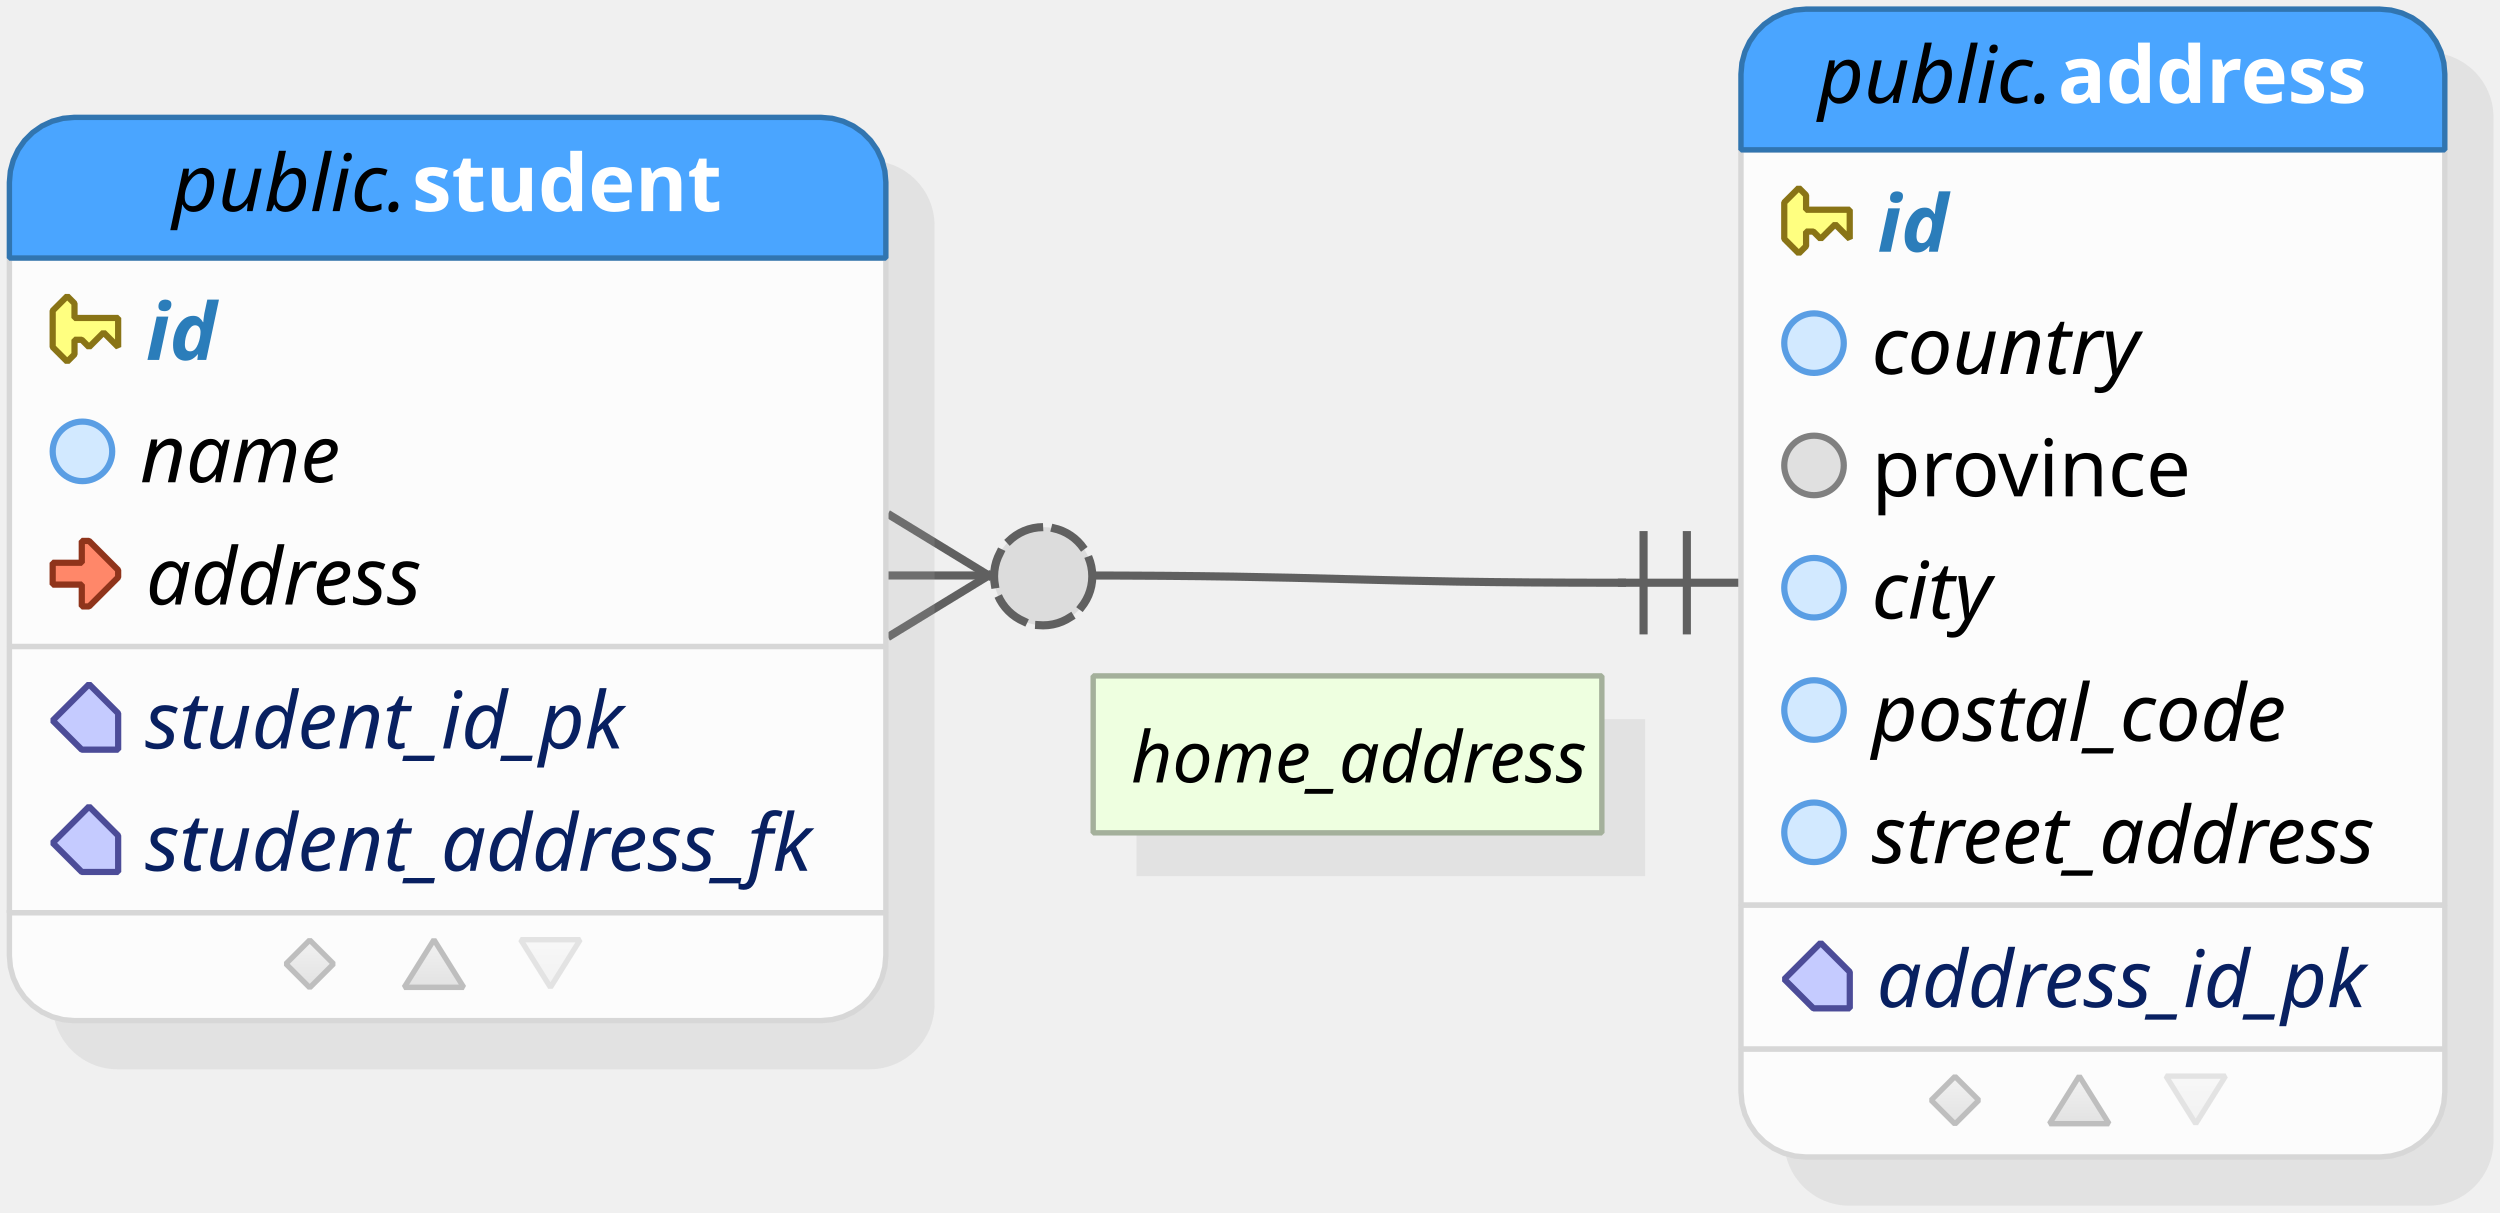
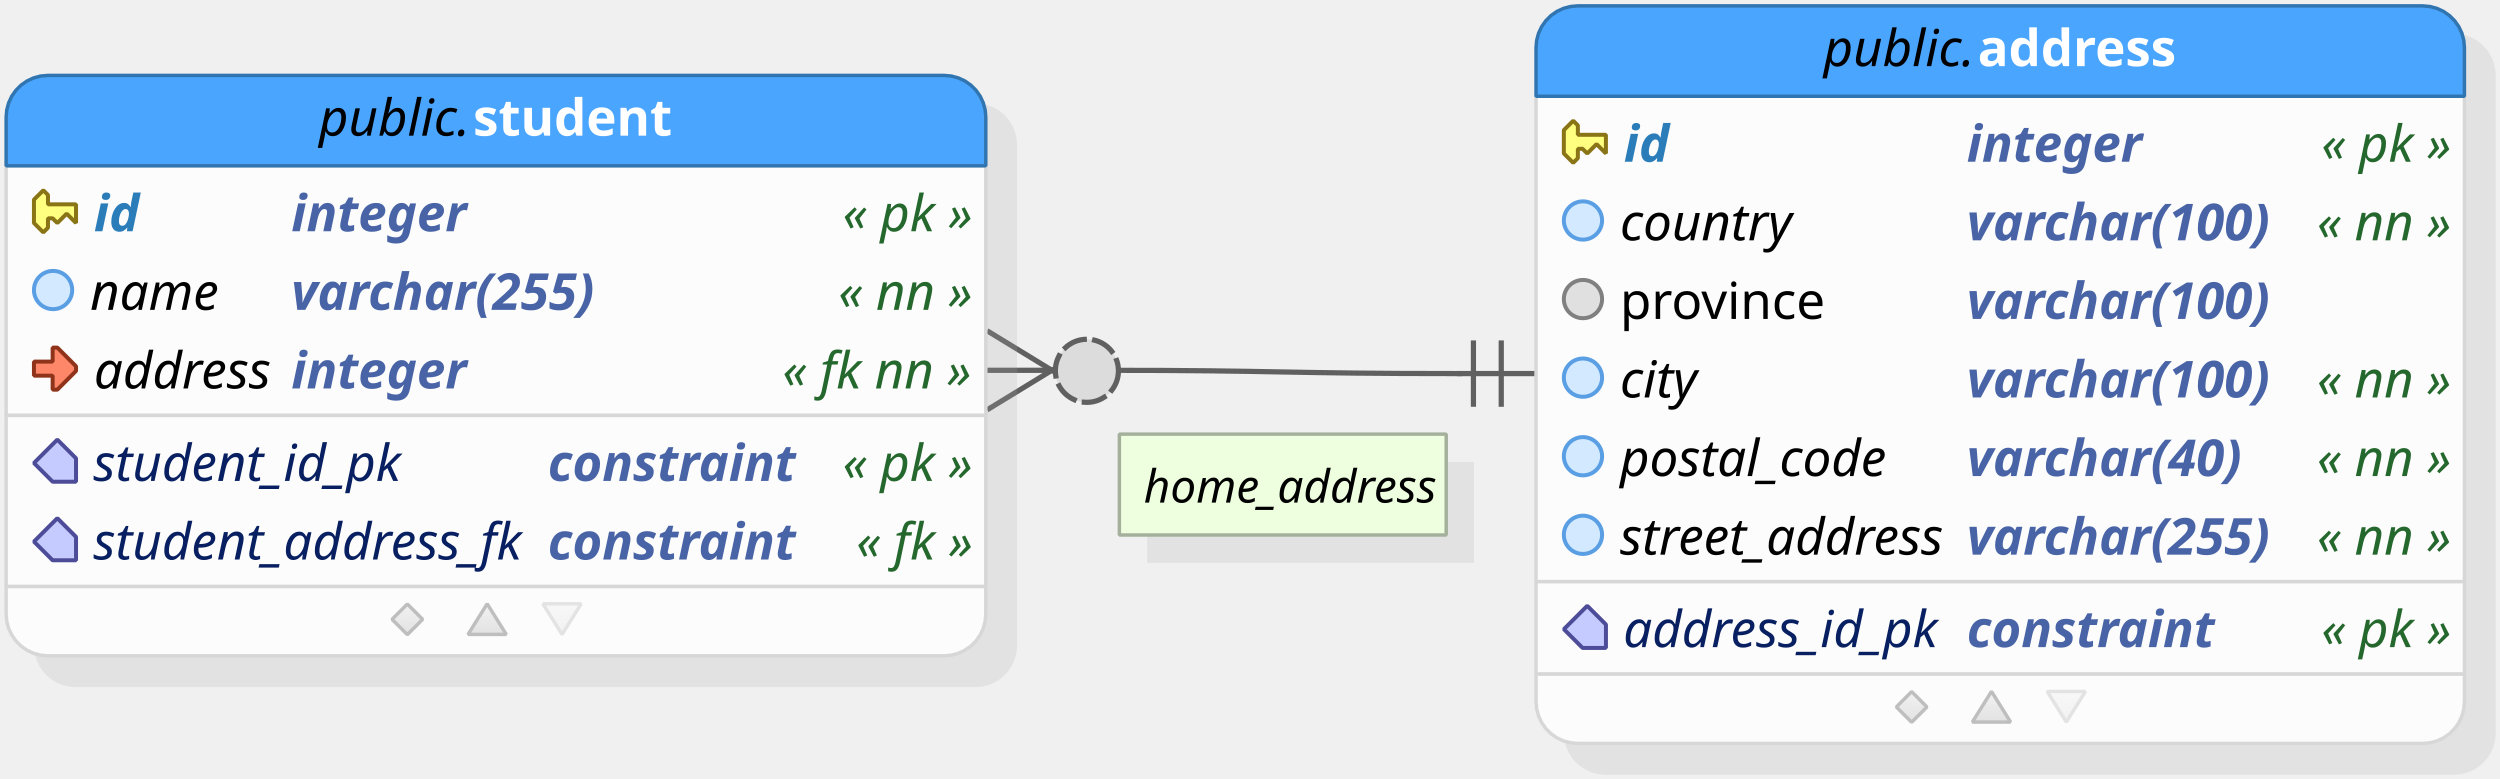
- <svg xmlns="http://www.w3.org/2000/svg" xmlns:xlink="http://www.w3.org/1999/xlink" height="224pt" viewBox="0 0 462 224" width="462pt">
+ <svg xmlns="http://www.w3.org/2000/svg" xmlns:xlink="http://www.w3.org/1999/xlink" height="224pt" viewBox="0 0 719 224" width="719pt">
  <linearGradient id="a" x2="0" y2="1">
    <stop offset="0" stop-color="#a9a9a9" stop-opacity=".196" />
    <stop offset="1" stop-color="#a9a9a9" stop-opacity=".196" />
  </linearGradient>
  <linearGradient id="b" x2="0" y2="1">
    <stop offset="0" stop-color="#fcfcfc" />
    <stop offset="1" stop-color="#fcfcfc" />
  </linearGradient>
  <linearGradient id="c" x2="0" y2="1">
    <stop offset="0" stop-color="#ffff80" />
    <stop offset="1" stop-color="#ffff80" />
  </linearGradient>
  <linearGradient id="d" x2="0" y2="1">
    <stop offset="0" stop-color="#d2e9ff" />
    <stop offset="1" stop-color="#d2e9ff" />
  </linearGradient>
  <linearGradient id="e" x2="0" y2="1">
    <stop offset="0" stop-color="#c5cbff" />
    <stop offset="1" stop-color="#c5cbff" />
  </linearGradient>
  <linearGradient id="f" x2="0" y2="1">
    <stop offset="0" stop-color="#f3f3f3" />
    <stop offset="1" stop-color="#e1e1e1" />
  </linearGradient>
  <linearGradient id="g" x2="0" y2="1">
    <stop offset="0" stop-color="#4aa5ff" />
    <stop offset="1" stop-color="#4aa5ff" />
  </linearGradient>
-   <linearGradient id="h" gradientTransform="matrix(.99946 0 0 1.0005 183.71 97.415)" gradientUnits="userSpaceOnUse" x1="-.75" x2="-.75" y1="-.78" y2="18.89">
+   <linearGradient id="h" gradientTransform="matrix(.99946 0 0 1.0005 303.51 97.568)" gradientUnits="userSpaceOnUse" x1="-.75" x2="-.75" y1="-.78" y2="18.89">
    <stop offset="0" stop-color="#dcdcdc" />
    <stop offset="1" stop-color="#dcdcdc" />
  </linearGradient>
-   <linearGradient id="i" gradientTransform="matrix(1.8004 0 0 .55544 210.02 132.91)" gradientUnits="userSpaceOnUse" x2="0" xlink:href="#a" y2="52.211" />
-   <linearGradient id="j" gradientTransform="matrix(1.7795 0 0 .56195 202.02 124.91)" gradientUnits="userSpaceOnUse" x1="-.281" x2="-.281" y1="-.89" y2="52.496">
+   <linearGradient id="i" gradientTransform="matrix(1.8004 0 0 .55544 329.93 132.86)" gradientUnits="userSpaceOnUse" x2="0" xlink:href="#a" y2="52.211" />
+   <linearGradient id="j" gradientTransform="matrix(1.7795 0 0 .56195 321.93 124.86)" gradientUnits="userSpaceOnUse" x1="-.281" x2="-.281" y1="-.89" y2="52.496">
    <stop offset="0" stop-color="#eeffe0" />
    <stop offset="1" stop-color="#eeffe0" />
  </linearGradient>
-   <linearGradient id="k" gradientTransform="matrix(.78422 0 0 1.2751 329.73 9.688)" gradientUnits="userSpaceOnUse" x2="0" xlink:href="#a" y2="167.14" />
-   <linearGradient id="l" gradientTransform="matrix(.96552 0 0 1.0357 321.73 27.688)" gradientUnits="userSpaceOnUse" x1="-.518" x2="-.518" xlink:href="#b" y1="-.483" y2="135.27" />
-   <linearGradient id="m" gradientTransform="matrix(2.1792 0 0 .45888 321.73 167.29)" gradientUnits="userSpaceOnUse" x1="-.229" x2="-.229" xlink:href="#b" y1="-1.09" y2="59.057" />
-   <linearGradient id="n" gradientTransform="matrix(.99738 0 0 1.0026 329.73 34.728)" gradientUnits="userSpaceOnUse" x1="-.577" x2="-.577" xlink:href="#c" y1="-.811" y2="12.474" />
-   <linearGradient id="o" gradientUnits="userSpaceOnUse" x1="329.16" x2="329.16" xlink:href="#d" y1="57.338" y2="69.488" />
-   <linearGradient id="p" gradientUnits="userSpaceOnUse" x1="329.16" x2="329.16" y1="79.938" y2="92.088">
+   <linearGradient id="k" gradientTransform="matrix(1.1214 0 0 .89174 449.76 9.688)" gradientUnits="userSpaceOnUse" x2="0" xlink:href="#a" y2="239" />
+   <linearGradient id="l" gradientTransform="matrix(1.3807 0 0 .72429 441.76 27.688)" gradientUnits="userSpaceOnUse" x1="-.362" x2="-.362" xlink:href="#b" y1="-.69" y2="193.43" />
+   <linearGradient id="m" gradientTransform="matrix(3.1162 0 0 .32091 441.76 167.29)" gradientUnits="userSpaceOnUse" x1="-.16" x2="-.16" xlink:href="#b" y1="-1.558" y2="84.449" />
+   <linearGradient id="n" gradientTransform="matrix(.99738 0 0 1.0026 449.76 34.728)" gradientUnits="userSpaceOnUse" x1="-.577" x2="-.577" xlink:href="#c" y1="-.811" y2="12.474" />
+   <linearGradient id="o" gradientUnits="userSpaceOnUse" x1="449.19" x2="449.19" xlink:href="#d" y1="57.338" y2="69.488" />
+   <linearGradient id="p" gradientUnits="userSpaceOnUse" x1="449.19" x2="449.19" y1="79.938" y2="92.088">
    <stop offset="0" stop-color="#e0e0e0" />
    <stop offset="1" stop-color="#e0e0e0" />
  </linearGradient>
-   <linearGradient id="q" gradientUnits="userSpaceOnUse" x1="329.16" x2="329.16" xlink:href="#d" y1="102.54" y2="114.69" />
-   <linearGradient id="r" gradientUnits="userSpaceOnUse" x1="329.16" x2="329.16" xlink:href="#d" y1="125.14" y2="137.29" />
-   <linearGradient id="s" gradientUnits="userSpaceOnUse" x1="329.16" x2="329.16" xlink:href="#d" y1="147.74" y2="159.89" />
-   <linearGradient id="t" gradientTransform="matrix(.98481 0 0 1.0154 329.73 174.24)" gradientUnits="userSpaceOnUse" x1="-.413" x2="-.413" xlink:href="#e" y1="-.801" y2="12.483" />
-   <linearGradient id="u" gradientTransform="matrix(2.5028 0 0 .39955 321.73 193.89)" gradientUnits="userSpaceOnUse" x1="-.2" x2="-.2" xlink:href="#b" y1="-1.251" y2="51.118" />
-   <linearGradient id="v" gradientTransform="matrix(1.1144 0 0 .89736 400.27 198.86)" gradientUnits="userSpaceOnUse" x1="-.618" x2="-.618" xlink:href="#f" y1="-.768" y2="10.102" />
-   <linearGradient id="w" gradientTransform="matrix(1.0891 0 0 .9182 378.75 198.86)" gradientUnits="userSpaceOnUse" x1="-.389" x2="-.389" xlink:href="#f" y1="-.75" y2="10.128" />
-   <linearGradient id="x" gradientTransform="matrix(.98191 0 0 1.0184 356.88 198.92)" gradientUnits="userSpaceOnUse" x1="-.36" x2="-.36" xlink:href="#f" y1="-.694" y2="8.988" />
-   <linearGradient id="y" gradientTransform="matrix(2.2036 0 0 .45379 321.73 1.688)" gradientUnits="userSpaceOnUse" x1="-.246" x2="-.246" xlink:href="#g" y1="-1.102" y2="58.397" />
-   <linearGradient id="z" gradientTransform="matrix(.98514 0 0 1.0151 9.7348 29.688)" gradientUnits="userSpaceOnUse" x2="0" xlink:href="#a" y2="165.43" />
-   <linearGradient id="A" gradientTransform="matrix(1.4962 0 0 .66836 1.7348 47.688)" gradientUnits="userSpaceOnUse" x1="-.334" x2="-.334" xlink:href="#b" y1="-.748" y2="108.18" />
-   <linearGradient id="B" gradientTransform="matrix(1.8018 0 0 .555 1.7348 119.49)" gradientUnits="userSpaceOnUse" x1="-.278" x2="-.278" xlink:href="#b" y1="-.901" y2="89.549" />
-   <linearGradient id="C" gradientTransform="matrix(.99738 0 0 1.0026 9.7348 54.728)" gradientUnits="userSpaceOnUse" x1="-.577" x2="-.577" xlink:href="#c" y1="-.811" y2="12.474" />
-   <linearGradient id="D" gradientUnits="userSpaceOnUse" x1="9.16" x2="9.16" xlink:href="#d" y1="77.338" y2="89.488" />
-   <linearGradient id="E" gradientUnits="userSpaceOnUse" x1="9.16" x2="9.16" y1="99.388" y2="112.64">
+   <linearGradient id="q" gradientUnits="userSpaceOnUse" x1="449.19" x2="449.19" xlink:href="#d" y1="102.54" y2="114.69" />
+   <linearGradient id="r" gradientUnits="userSpaceOnUse" x1="449.19" x2="449.19" xlink:href="#d" y1="125.14" y2="137.29" />
+   <linearGradient id="s" gradientUnits="userSpaceOnUse" x1="449.19" x2="449.19" xlink:href="#d" y1="147.74" y2="159.89" />
+   <linearGradient id="t" gradientTransform="matrix(.98481 0 0 1.0154 449.76 174.24)" gradientUnits="userSpaceOnUse" x1="-.413" x2="-.413" xlink:href="#e" y1="-.801" y2="12.483" />
+   <linearGradient id="u" gradientTransform="matrix(3.5789 0 0 .27941 441.76 193.89)" gradientUnits="userSpaceOnUse" x1="-.14" x2="-.14" xlink:href="#b" y1="-1.79" y2="73.096" />
+   <linearGradient id="v" gradientTransform="matrix(1.1144 0 0 .89736 588.77 198.86)" gradientUnits="userSpaceOnUse" x1="-.618" x2="-.618" xlink:href="#f" y1="-.768" y2="10.102" />
+   <linearGradient id="w" gradientTransform="matrix(1.0891 0 0 .9182 567.25 198.86)" gradientUnits="userSpaceOnUse" x1="-.389" x2="-.389" xlink:href="#f" y1="-.75" y2="10.128" />
+   <linearGradient id="x" gradientTransform="matrix(.98191 0 0 1.0184 545.39 198.92)" gradientUnits="userSpaceOnUse" x1="-.36" x2="-.36" xlink:href="#f" y1="-.694" y2="8.988" />
+   <linearGradient id="y" gradientTransform="matrix(3.1509 0 0 .31737 441.76 1.688)" gradientUnits="userSpaceOnUse" x1="-.172" x2="-.172" xlink:href="#g" y1="-1.575" y2="83.498" />
+   <linearGradient id="z" gradientTransform="matrix(1.2976 0 0 .77065 9.7643 29.688)" gradientUnits="userSpaceOnUse" x2="0" xlink:href="#a" y2="217.9" />
+   <linearGradient id="A" gradientTransform="matrix(1.9708 0 0 .50742 1.7643 47.688)" gradientUnits="userSpaceOnUse" x1="-.254" x2="-.254" xlink:href="#b" y1="-.985" y2="142.49" />
+   <linearGradient id="B" gradientTransform="matrix(2.3733 0 0 .42136 1.7643 119.49)" gradientUnits="userSpaceOnUse" x1="-.211" x2="-.211" xlink:href="#b" y1="-1.187" y2="117.95" />
+   <linearGradient id="C" gradientTransform="matrix(.99738 0 0 1.0026 9.7643 54.728)" gradientUnits="userSpaceOnUse" x1="-.577" x2="-.577" xlink:href="#c" y1="-.811" y2="12.474" />
+   <linearGradient id="D" gradientUnits="userSpaceOnUse" x1="9.189" x2="9.189" xlink:href="#d" y1="77.338" y2="89.488" />
+   <linearGradient id="E" gradientUnits="userSpaceOnUse" x1="9.189" x2="9.189" y1="99.388" y2="112.64">
    <stop offset="0" stop-color="#ff8769" />
    <stop offset="1" stop-color="#ff8769" />
  </linearGradient>
-   <linearGradient id="F" gradientTransform="matrix(.98481 0 0 1.0154 9.7348 126.44)" gradientUnits="userSpaceOnUse" x1="-.413" x2="-.413" xlink:href="#e" y1="-.801" y2="12.483" />
-   <linearGradient id="G" gradientTransform="matrix(.98481 0 0 1.0154 9.7348 149.04)" gradientUnits="userSpaceOnUse" x1="-.413" x2="-.413" xlink:href="#e" y1="-.801" y2="12.483" />
-   <linearGradient id="H" gradientTransform="matrix(2.7908 0 0 .35832 1.7348 168.69)" gradientUnits="userSpaceOnUse" x1="-.179" x2="-.179" xlink:href="#b" y1="-1.395" y2="57" />
-   <linearGradient id="I" gradientTransform="matrix(1.1144 0 0 .89736 96.22 173.66)" gradientUnits="userSpaceOnUse" x1="-.618" x2="-.618" xlink:href="#f" y1="-.768" y2="10.102" />
-   <linearGradient id="J" gradientTransform="matrix(1.0891 0 0 .9182 74.696 173.66)" gradientUnits="userSpaceOnUse" x1="-.389" x2="-.389" xlink:href="#f" y1="-.75" y2="10.128" />
-   <linearGradient id="K" gradientTransform="matrix(.98191 0 0 1.0184 52.835 173.72)" gradientUnits="userSpaceOnUse" x1="-.36" x2="-.36" xlink:href="#f" y1="-.694" y2="8.988" />
-   <linearGradient id="L" gradientTransform="matrix(2.4571 0 0 .40698 1.7348 21.688)" gradientUnits="userSpaceOnUse" x1="-.22" x2="-.22" xlink:href="#g" y1="-1.229" y2="65.114" />
+   <linearGradient id="F" gradientTransform="matrix(.98481 0 0 1.0154 9.7643 126.44)" gradientUnits="userSpaceOnUse" x1="-.413" x2="-.413" xlink:href="#e" y1="-.801" y2="12.483" />
+   <linearGradient id="G" gradientTransform="matrix(.98481 0 0 1.0154 9.7643 149.04)" gradientUnits="userSpaceOnUse" x1="-.413" x2="-.413" xlink:href="#e" y1="-.801" y2="12.483" />
+   <linearGradient id="H" gradientTransform="matrix(3.676 0 0 .27203 1.7643 168.69)" gradientUnits="userSpaceOnUse" x1="-.136" x2="-.136" xlink:href="#b" y1="-1.838" y2="75.079" />
+   <linearGradient id="I" gradientTransform="matrix(1.1144 0 0 .89736 156.14 173.66)" gradientUnits="userSpaceOnUse" x1="-.618" x2="-.618" xlink:href="#f" y1="-.768" y2="10.102" />
+   <linearGradient id="J" gradientTransform="matrix(1.0891 0 0 .9182 134.61 173.66)" gradientUnits="userSpaceOnUse" x1="-.389" x2="-.389" xlink:href="#f" y1="-.75" y2="10.128" />
+   <linearGradient id="K" gradientTransform="matrix(.98191 0 0 1.0184 112.75 173.72)" gradientUnits="userSpaceOnUse" x1="-.36" x2="-.36" xlink:href="#f" y1="-.694" y2="8.988" />
+   <linearGradient id="L" gradientTransform="matrix(3.2363 0 0 .30899 1.7643 21.688)" gradientUnits="userSpaceOnUse" x1="-.167" x2="-.167" xlink:href="#g" y1="-1.618" y2="85.762" />
  <g stroke="#606060" stroke-linecap="square" stroke-linejoin="bevel" stroke-width="1.5">
    <g fill="none">
-       <path d="m164.71 106.35h33" />
-       <path d="m197.71 106.35c51.014 0 51.014 1.343 102.03 1.343" />
-       <path d="m299.73 107.69h22" />
-       <g transform="translate(164.71 106.35)">
+       <path d="m284.51 106.5h33" />
+       <path d="m317.514 106.5c51.125 0 51.125.945 102.25.945" />
+       <path d="m419.76 107.44h22" />
+       <g transform="translate(284.51 106.5)">
        <path d="m18 0-18-11" />
        <path d="m18 0-18 11" />
      </g>
    </g>
-     <circle cx="192.78" cy="106.49" fill="url(#h)" fill-rule="evenodd" r="9.075" stroke-dasharray="6 3" />
+     <circle cx="312.59" cy="106.64" fill="url(#h)" fill-rule="evenodd" r="9.075" stroke-dasharray="6 3" />
    <g fill="none">
-       <path d="m0-8.8v17.6" transform="translate(311.73 107.69)" />
-       <path d="m0-8.8v17.6" transform="translate(303.73 107.69)" />
+       <path d="m0-8.8v17.6" transform="translate(431.76 107.44)" />
+       <path d="m0-8.8v17.6" transform="translate(423.76 107.44)" />
    </g>
  </g>
  <g fill-rule="evenodd">
-     <path d="m210.02 132.91h94v29h-94z" fill="url(#i)" />
-     <path d="m202.02 124.91h94v29h-94z" fill="url(#j)" stroke="#a4b09b" stroke-linecap="square" stroke-linejoin="bevel" />
-     <text style="font-family:Noto Sans;font-size:13.2;font-style:italic;font-weight:400;stroke-linecap:square;stroke-linejoin:bevel" x="209.017" y="144.6">home_address</text>
-     <path d="m329.73 21.688c0-6.627 5.373-12 12-12h107.07c6.627 0 12 5.373 12 12v189.12c0 6.627-5.373 12-12 12h-107.07c-6.627 0-12-5.373-12-12z" fill="url(#k)" />
+     <path d="m329.93 132.86h94v29h-94z" fill="url(#i)" />
+     <path d="m321.93 124.86h94v29h-94z" fill="url(#j)" stroke="#a4b09b" stroke-linecap="square" stroke-linejoin="bevel" />
+     <text style="font-family:Noto Sans;font-size:13.2;font-style:italic;font-weight:400;stroke-linecap:square;stroke-linejoin:bevel" x="328.934" y="144.554">home_address</text>
+     <path d="m449.76 21.688c0-6.627 5.373-12 12-12h244.01c6.628 0 12 5.373 12 12v189.12c0 6.627-5.372 12-12 12h-244.01c-6.627 0-12-5.373-12-12z" fill="url(#k)" />
    <g stroke-linecap="square" stroke-linejoin="bevel">
-       <path d="m321.73 27.688h130.07v139.6h-130.07z" fill="url(#l)" stroke="#d7d7d7" />
-       <path d="m321.73 167.29h130.07v26.6h-130.07z" fill="url(#m)" stroke="#d7d7d7" />
-       <path d="m332.42 34.728-2.689 2.689v6.722l2.689 2.689 1.344-1.344v-2.689h1.344l1.344 1.344 2.689-2.689 2.689 2.689v-5.378h-8.067v-2.689z" fill="url(#n)" stroke="#897416" stroke-width="1.15" />
-       <text fill="#2b7dba" font-family="Noto Sans" font-size="14.667" font-style="italic" font-weight="700" x="346.985" y="46.519">id</text>
-       <circle cx="335.23" cy="63.413" fill="url(#o)" r="5.5" stroke="#5a9ee4" stroke-width="1.15" />
-       <text font-family="Noto Sans" font-size="14.667" font-style="italic" font-weight="400" x="345.885" y="69.119">country</text>
-       <circle cx="335.23" cy="86.013" fill="url(#p)" r="5.5" stroke="#808080" stroke-width="1.15" />
-       <text font-family="'Noto Sans'" font-size="14.667" font-weight="400" x="345.885" y="91.719">province</text>
-       <circle cx="335.23" cy="108.61" fill="url(#q)" r="5.5" stroke="#5a9ee4" stroke-width="1.15" />
-       <text font-family="Noto Sans" font-size="14.667" font-style="italic" font-weight="400" x="345.885" y="114.319">city</text>
-       <circle cx="335.23" cy="131.21" fill="url(#r)" r="5.5" stroke="#5a9ee4" stroke-width="1.15" />
-       <text font-family="Noto Sans" font-size="14.667" font-style="italic" font-weight="400" x="345.885" y="136.919">postal_code</text>
-       <circle cx="335.23" cy="153.81" fill="url(#s)" r="5.5" stroke="#5a9ee4" stroke-width="1.15" />
-       <text font-family="Noto Sans" font-size="14.667" font-style="italic" font-weight="400" x="345.885" y="159.519">street_address</text>
-       <path d="m336.46 174.24-6.722 6.722 5.378 5.378h6.722v-6.722z" fill="url(#t)" stroke="#4c4c98" stroke-width="1.15" />
-       <text fill="#082061" font-family="Noto Sans" font-size="14.667" font-style="italic" font-weight="400" x="346.817" y="186.119">address_id_pk</text>
-       <path d="m321.735 193.888h130.072v7.924l-.182 2.084-.542 2.02-.884 1.896-1.2 1.714-1.479 1.479-1.713 1.2-1.896.884-2.02.541-2.084.182h-106.072l-2.084-.182-2.02-.541-1.896-.884-1.713-1.2-1.479-1.479-1.2-1.714-.884-1.896-.541-2.02-.182-2.084z" fill="url(#u)" stroke="#d7d7d7" />
+       <path d="m441.76 27.688h267.01v139.6h-267.01z" fill="url(#l)" stroke="#d7d7d7" />
+       <path d="m441.76 167.29h267.01v26.6h-267.01z" fill="url(#m)" stroke="#d7d7d7" />
+       <path d="m452.45 34.728-2.689 2.689v6.722l2.689 2.689 1.344-1.344v-2.689h1.344l1.344 1.344 2.689-2.689 2.689 2.689v-5.378h-8.067v-2.689z" fill="url(#n)" stroke="#897416" stroke-width="1.15" />
+       <g font-family="Noto Sans" font-size="14.667" font-style="italic">
+         <text fill="#2b7dba" font-weight="700" x="467.014" y="46.519">id</text>
+         <text fill="#4964a6" font-weight="700" x="561.836" xml:space="preserve" y="46.519"> integer</text>
+         <text fill="#25682d" font-weight="400" x="667.621" y="46.519">« pk »</text>
+       </g>
+       <circle cx="455.26" cy="63.413" fill="url(#o)" r="5.5" stroke="#5a9ee4" stroke-width="1.15" />
+       <g font-family="Noto Sans" font-size="14.667" font-style="italic">
+         <text font-weight="400" x="465.914" y="69.119">country</text>
+         <text fill="#4964a6" font-weight="700" x="561.836" xml:space="preserve" y="69.119"> varchar(100)</text>
+         <text fill="#25682d" font-weight="400" x="666.371" y="69.119">« nn »</text>
+       </g>
+       <circle cx="455.26" cy="86.013" fill="url(#p)" r="5.5" stroke="#808080" stroke-width="1.15" />
+       <text font-family="'Noto Sans'" font-size="14.667" font-weight="400" x="465.914" y="91.719">province</text>
+       <text fill="#4964a6" font-family="Noto Sans" font-size="14.667" font-style="italic" font-weight="700" x="561.836" xml:space="preserve" y="91.719"> varchar(100)</text>
+       <text fill="#25682d" x="701.887" y="91.719" />
+       <circle cx="455.26" cy="108.61" fill="url(#q)" r="5.5" stroke="#5a9ee4" stroke-width="1.15" />
+       <g font-family="Noto Sans" font-size="14.667" font-style="italic">
+         <text font-weight="400" x="465.914" y="114.319">city</text>
+         <text fill="#4964a6" font-weight="700" x="561.836" xml:space="preserve" y="114.319"> varchar(100)</text>
+         <text fill="#25682d" font-weight="400" x="666.371" y="114.319">« nn »</text>
+       </g>
+       <circle cx="455.26" cy="131.21" fill="url(#r)" r="5.5" stroke="#5a9ee4" stroke-width="1.15" />
+       <g font-family="Noto Sans" font-size="14.667" font-style="italic">
+         <text font-weight="400" x="465.914" y="136.919">postal_code</text>
+         <text fill="#4964a6" font-weight="700" x="561.836" xml:space="preserve" y="136.919"> varchar(40)</text>
+         <text fill="#25682d" font-weight="400" x="666.371" y="136.919">« nn »</text>
+       </g>
+       <circle cx="455.26" cy="153.81" fill="url(#s)" r="5.5" stroke="#5a9ee4" stroke-width="1.15" />
+       <g font-family="Noto Sans" font-size="14.667" font-style="italic">
+         <text font-weight="400" x="465.914" y="159.519">street_address</text>
+         <text fill="#4964a6" font-weight="700" x="561.836" xml:space="preserve" y="159.519"> varchar(255)</text>
+         <text fill="#25682d" font-weight="400" x="666.371" y="159.519">« nn »</text>
+       </g>
+       <path d="m456.49 174.24-6.722 6.722 5.378 5.378h6.722v-6.722z" fill="url(#t)" stroke="#4c4c98" stroke-width="1.15" />
+       <g font-family="Noto Sans" font-size="14.667" font-style="italic">
+         <text fill="#082061" font-weight="400" x="466.846" y="186.119">address_id_pk</text>
+         <text fill="#4964a6" font-weight="700" x="561.836" xml:space="preserve" y="186.119"> constraint</text>
+         <text fill="#25682d" font-weight="400" x="667.621" y="186.119">« pk »</text>
+       </g>
+       <path d="m441.764 193.888h267.013v7.924l-.182 2.084-.541 2.02-.884 1.896-1.2 1.714-1.479 1.479-1.714 1.2-1.895.884-2.021.541-2.084.182h-243.013l-2.084-.182-2.02-.541-1.896-.884-1.713-1.2-1.479-1.479-1.2-1.714-.884-1.896-.541-2.02-.182-2.084z" fill="url(#u)" stroke="#d7d7d7" />
      <g stroke="#bebebe">
-         <path d="m400.27 198.86h11l-5.5 8.8z" fill="url(#v)" opacity=".4" />
-         <path d="m384.25 198.86-5.5 8.8h11z" fill="url(#w)" />
-         <path d="m361.28 198.92 4.4 4.4-4.4 4.4-4.4-4.4z" fill="url(#x)" />
+         <path d="m588.77 198.86h11l-5.5 8.8z" fill="url(#v)" opacity=".4" />
+         <path d="m572.75 198.86-5.5 8.8h11z" fill="url(#w)" />
+         <path d="m549.79 198.92 4.4 4.4-4.4 4.4-4.4-4.4z" fill="url(#x)" />
      </g>
-       <path d="m321.73 13.688.182-2.084.541-2.021.884-1.896 1.2-1.713 1.479-1.479 1.713-1.2 1.896-.884 2.021-.541 2.084-.182h106.07l2.084.182 2.02.541 1.896.884 1.713 1.2 1.479 1.479 1.2 1.713.884 1.896.542 2.021.182 2.084v14h-130.07z" fill="url(#y)" stroke="#3175b0" />
+       <path d="m441.76 13.688.182-2.084.541-2.021.884-1.896 1.2-1.713 1.479-1.479 1.713-1.2 1.896-.884 2.021-.541 2.084-.182h243.01l2.084.182 2.021.541 1.895.884 1.714 1.2 1.479 1.479 1.2 1.713.884 1.896.541 2.021.182 2.084v14h-267.01z" fill="url(#y)" stroke="#3175b0" />
      <g font-family="Noto Sans" font-size="14.667">
-         <text font-style="italic" font-weight="400" x="335.954" y="19.021">public.</text>
-         <text fill="#fff" font-weight="700" x="380.297" y="19.021">address</text>
+         <text font-style="italic" font-weight="400" x="524.452" y="19.021">public.</text>
+         <text fill="#fff" font-weight="700" x="568.795" y="19.021">address</text>
      </g>
    </g>
-     <path d="m9.735 41.688c0-6.627 5.373-12 12-12h138.97c6.628 0 12 5.373 12 12v143.92c0 6.627-5.372 12-12 12h-138.97c-6.627 0-12-5.373-12-12z" fill="url(#z)" />
+     <path d="m9.764 41.688c0-6.627 5.373-12 12-12h258.75c6.627 0 12 5.373 12 12v143.92c0 6.627-5.373 12-12 12h-258.75c-6.627 0-12-5.373-12-12z" fill="url(#z)" />
    <g stroke-linecap="square" stroke-linejoin="bevel">
-       <path d="m1.735 47.688h161.97v71.8h-161.97z" fill="url(#A)" stroke="#d7d7d7" />
-       <path d="m1.735 119.49h161.97v49.2h-161.97z" fill="url(#B)" stroke="#d7d7d7" />
-       <path d="m12.424 54.728-2.689 2.689v6.722l2.689 2.689 1.344-1.344v-2.689h1.344l1.344 1.344 2.689-2.689 2.689 2.689v-5.378h-8.067v-2.689z" fill="url(#C)" stroke="#897416" stroke-width="1.15" />
-       <text fill="#2b7dba" font-family="Noto Sans" font-size="14.667" font-style="italic" font-weight="700" x="26.985" y="66.519">id</text>
-       <circle cx="15.235" cy="83.413" fill="url(#D)" r="5.5" stroke="#5a9ee4" stroke-width="1.15" />
-       <text font-family="Noto Sans" font-size="14.667" font-style="italic" font-weight="400" x="25.885" y="89.119">name</text>
-       <path d="m9.735 104v4.033h5.378v4.033h1.344l5.378-5.378v-1.344l-5.378-5.378h-1.344v4.033z" fill="url(#E)" stroke="#8f341b" stroke-width="1.15" />
-       <text font-family="Noto Sans" font-size="14.667" font-style="italic" font-weight="400" x="26.985" y="111.719">address</text>
-       <path d="m16.457 126.44-6.722 6.722 5.378 5.378h6.722v-6.722z" fill="url(#F)" stroke="#4c4c98" stroke-width="1.15" />
-       <text fill="#082061" font-family="Noto Sans" font-size="14.667" font-style="italic" font-weight="400" x="26.816" y="138.319">student_id_pk</text>
-       <path d="m16.457 149.04-6.722 6.722 5.378 5.378h6.722v-6.722z" fill="url(#G)" stroke="#4c4c98" stroke-width="1.15" />
-       <text fill="#082061" font-family="Noto Sans" font-size="14.667" font-style="italic" font-weight="400" x="26.816" y="160.919">student_address_fk</text>
-       <path d="m1.735 168.69h161.97v7.924l-.182 2.084-.541 2.02-.884 1.896-1.2 1.714-1.479 1.479-1.714 1.2-1.896.884-2.02.541-2.084.182h-137.97l-2.084-.182-2.021-.541-1.896-.884-1.713-1.2-1.479-1.479-1.2-1.714-.884-1.896-.541-2.02-.182-2.084v-7.924" fill="url(#H)" stroke="#d7d7d7" />
+       <path d="m1.764 47.688h281.75v71.8h-281.75z" fill="url(#A)" stroke="#d7d7d7" />
+       <path d="m1.764 119.49h281.75v49.2h-281.75z" fill="url(#B)" stroke="#d7d7d7" />
+       <path d="m12.453 54.728-2.689 2.689v6.722l2.689 2.689 1.344-1.344v-2.689h1.344l1.344 1.344 2.689-2.689 2.689 2.689v-5.378h-8.067v-2.689z" fill="url(#C)" stroke="#897416" stroke-width="1.15" />
+       <g font-family="Noto Sans" font-size="14.667" font-style="italic">
+         <text fill="#2b7dba" font-weight="700" x="27.014" y="66.519">id</text>
+         <text fill="#4964a6" font-weight="700" x="79.967" xml:space="preserve" y="66.519"> integer</text>
+         <text fill="#25682d" font-weight="400" x="242.357" y="66.519">« pk »</text>
+       </g>
+       <circle cx="15.264" cy="83.413" fill="url(#D)" r="5.5" stroke="#5a9ee4" stroke-width="1.15" />
+       <g font-family="Noto Sans" font-size="14.667" font-style="italic">
+         <text font-weight="400" x="25.914" y="89.119">name</text>
+         <text fill="#4964a6" font-weight="700" x="79.967" xml:space="preserve" y="89.119"> varchar(255)</text>
+         <text fill="#25682d" font-weight="400" x="241.107" y="89.119">« nn »</text>
+       </g>
+       <path d="m9.764 104v4.033h5.378v4.033h1.344l5.378-5.378v-1.344l-5.378-5.378h-1.344v4.033z" fill="url(#E)" stroke="#8f341b" stroke-width="1.15" />
+       <g font-family="Noto Sans" font-size="14.667" font-style="italic">
+         <text font-weight="400" x="27.014" y="111.719">address</text>
+         <text fill="#4964a6" font-weight="700" x="79.967" xml:space="preserve" y="111.719"> integer</text>
+         <text fill="#25682d" font-weight="400" x="225.029" y="111.719">« fk nn »</text>
+       </g>
+       <path d="m16.487 126.44-6.722 6.722 5.378 5.378h6.722v-6.722z" fill="url(#F)" stroke="#4c4c98" stroke-width="1.15" />
+       <g font-family="Noto Sans" font-size="14.667" font-style="italic">
+         <text fill="#082061" font-weight="400" x="26.846" y="138.319">student_id_pk</text>
+         <text fill="#4964a6" font-weight="700" x="153.736" xml:space="preserve" y="138.319"> constraint</text>
+         <text fill="#25682d" font-weight="400" x="242.357" y="138.319">« pk »</text>
+       </g>
+       <path d="m16.487 149.04-6.722 6.722 5.378 5.378h6.722v-6.722z" fill="url(#G)" stroke="#4c4c98" stroke-width="1.15" />
+       <g font-family="Noto Sans" font-size="14.667" font-style="italic">
+         <text fill="#082061" font-weight="400" x="26.846" y="160.919">student_address_fk</text>
+         <text fill="#4964a6" font-weight="700" x="153.736" xml:space="preserve" y="160.919"> constraint</text>
+         <text fill="#25682d" font-weight="400" x="246.264" y="160.919">« fk »</text>
+       </g>
+       <path d="m1.764 168.69h281.75v7.924l-.183 2.084-.541 2.02-.884 1.896-1.2 1.714-1.479 1.479-1.713 1.2-1.896.884-2.021.541-2.083.182h-257.75l-2.084-.182-2.021-.541-1.896-.884-1.713-1.2-1.479-1.479-1.2-1.714-.884-1.896-.541-2.02-.182-2.084z" fill="url(#H)" stroke="#d7d7d7" />
      <g stroke="#bebebe">
-         <path d="m96.22 173.66h11l-5.5 8.8z" fill="url(#I)" opacity=".4" />
-         <path d="m80.196 173.66-5.5 8.8h11z" fill="url(#J)" />
-         <path d="m57.235 173.72 4.4 4.4-4.4 4.4-4.4-4.4z" fill="url(#K)" />
+         <path d="m156.14 173.66h11l-5.5 8.8z" fill="url(#I)" opacity=".4" />
+         <path d="m140.11 173.66-5.5 8.8h11z" fill="url(#J)" />
+         <path d="m117.15 173.72 4.4 4.4-4.4 4.4-4.4-4.4z" fill="url(#K)" />
      </g>
-       <path d="m1.735 33.688.182-2.084.541-2.021.884-1.896 1.2-1.713 1.479-1.479 1.713-1.2 1.896-.884 2.021-.541 2.084-.182h137.97l2.084.182 2.02.541 1.896.884 1.714 1.2 1.479 1.479 1.2 1.713.884 1.896.541 2.021.182 2.084v14h-161.97z" fill="url(#L)" stroke="#3175b0" />
+       <path d="m1.764 33.688.182-2.084.541-2.021.884-1.896 1.2-1.713 1.479-1.479 1.713-1.2 1.896-.884 2.021-.541 2.084-.182h257.75l2.083.182 2.021.541 1.896.884 1.713 1.2 1.479 1.479 1.2 1.713.884 1.896.541 2.021.183 2.084v14h-281.75z" fill="url(#L)" stroke="#3175b0" />
      <g font-family="Noto Sans" font-size="14.667">
-         <text font-style="italic" font-weight="400" x="31.797" y="39.021">public.</text>
-         <text fill="#fff" font-weight="700" x="76.141" y="39.021">student</text>
+         <text font-style="italic" font-weight="400" x="91.717" y="39.021">public.</text>
+         <text fill="#fff" font-weight="700" x="136.061" y="39.021">student</text>
      </g>
    </g>
  </g>
</svg>
